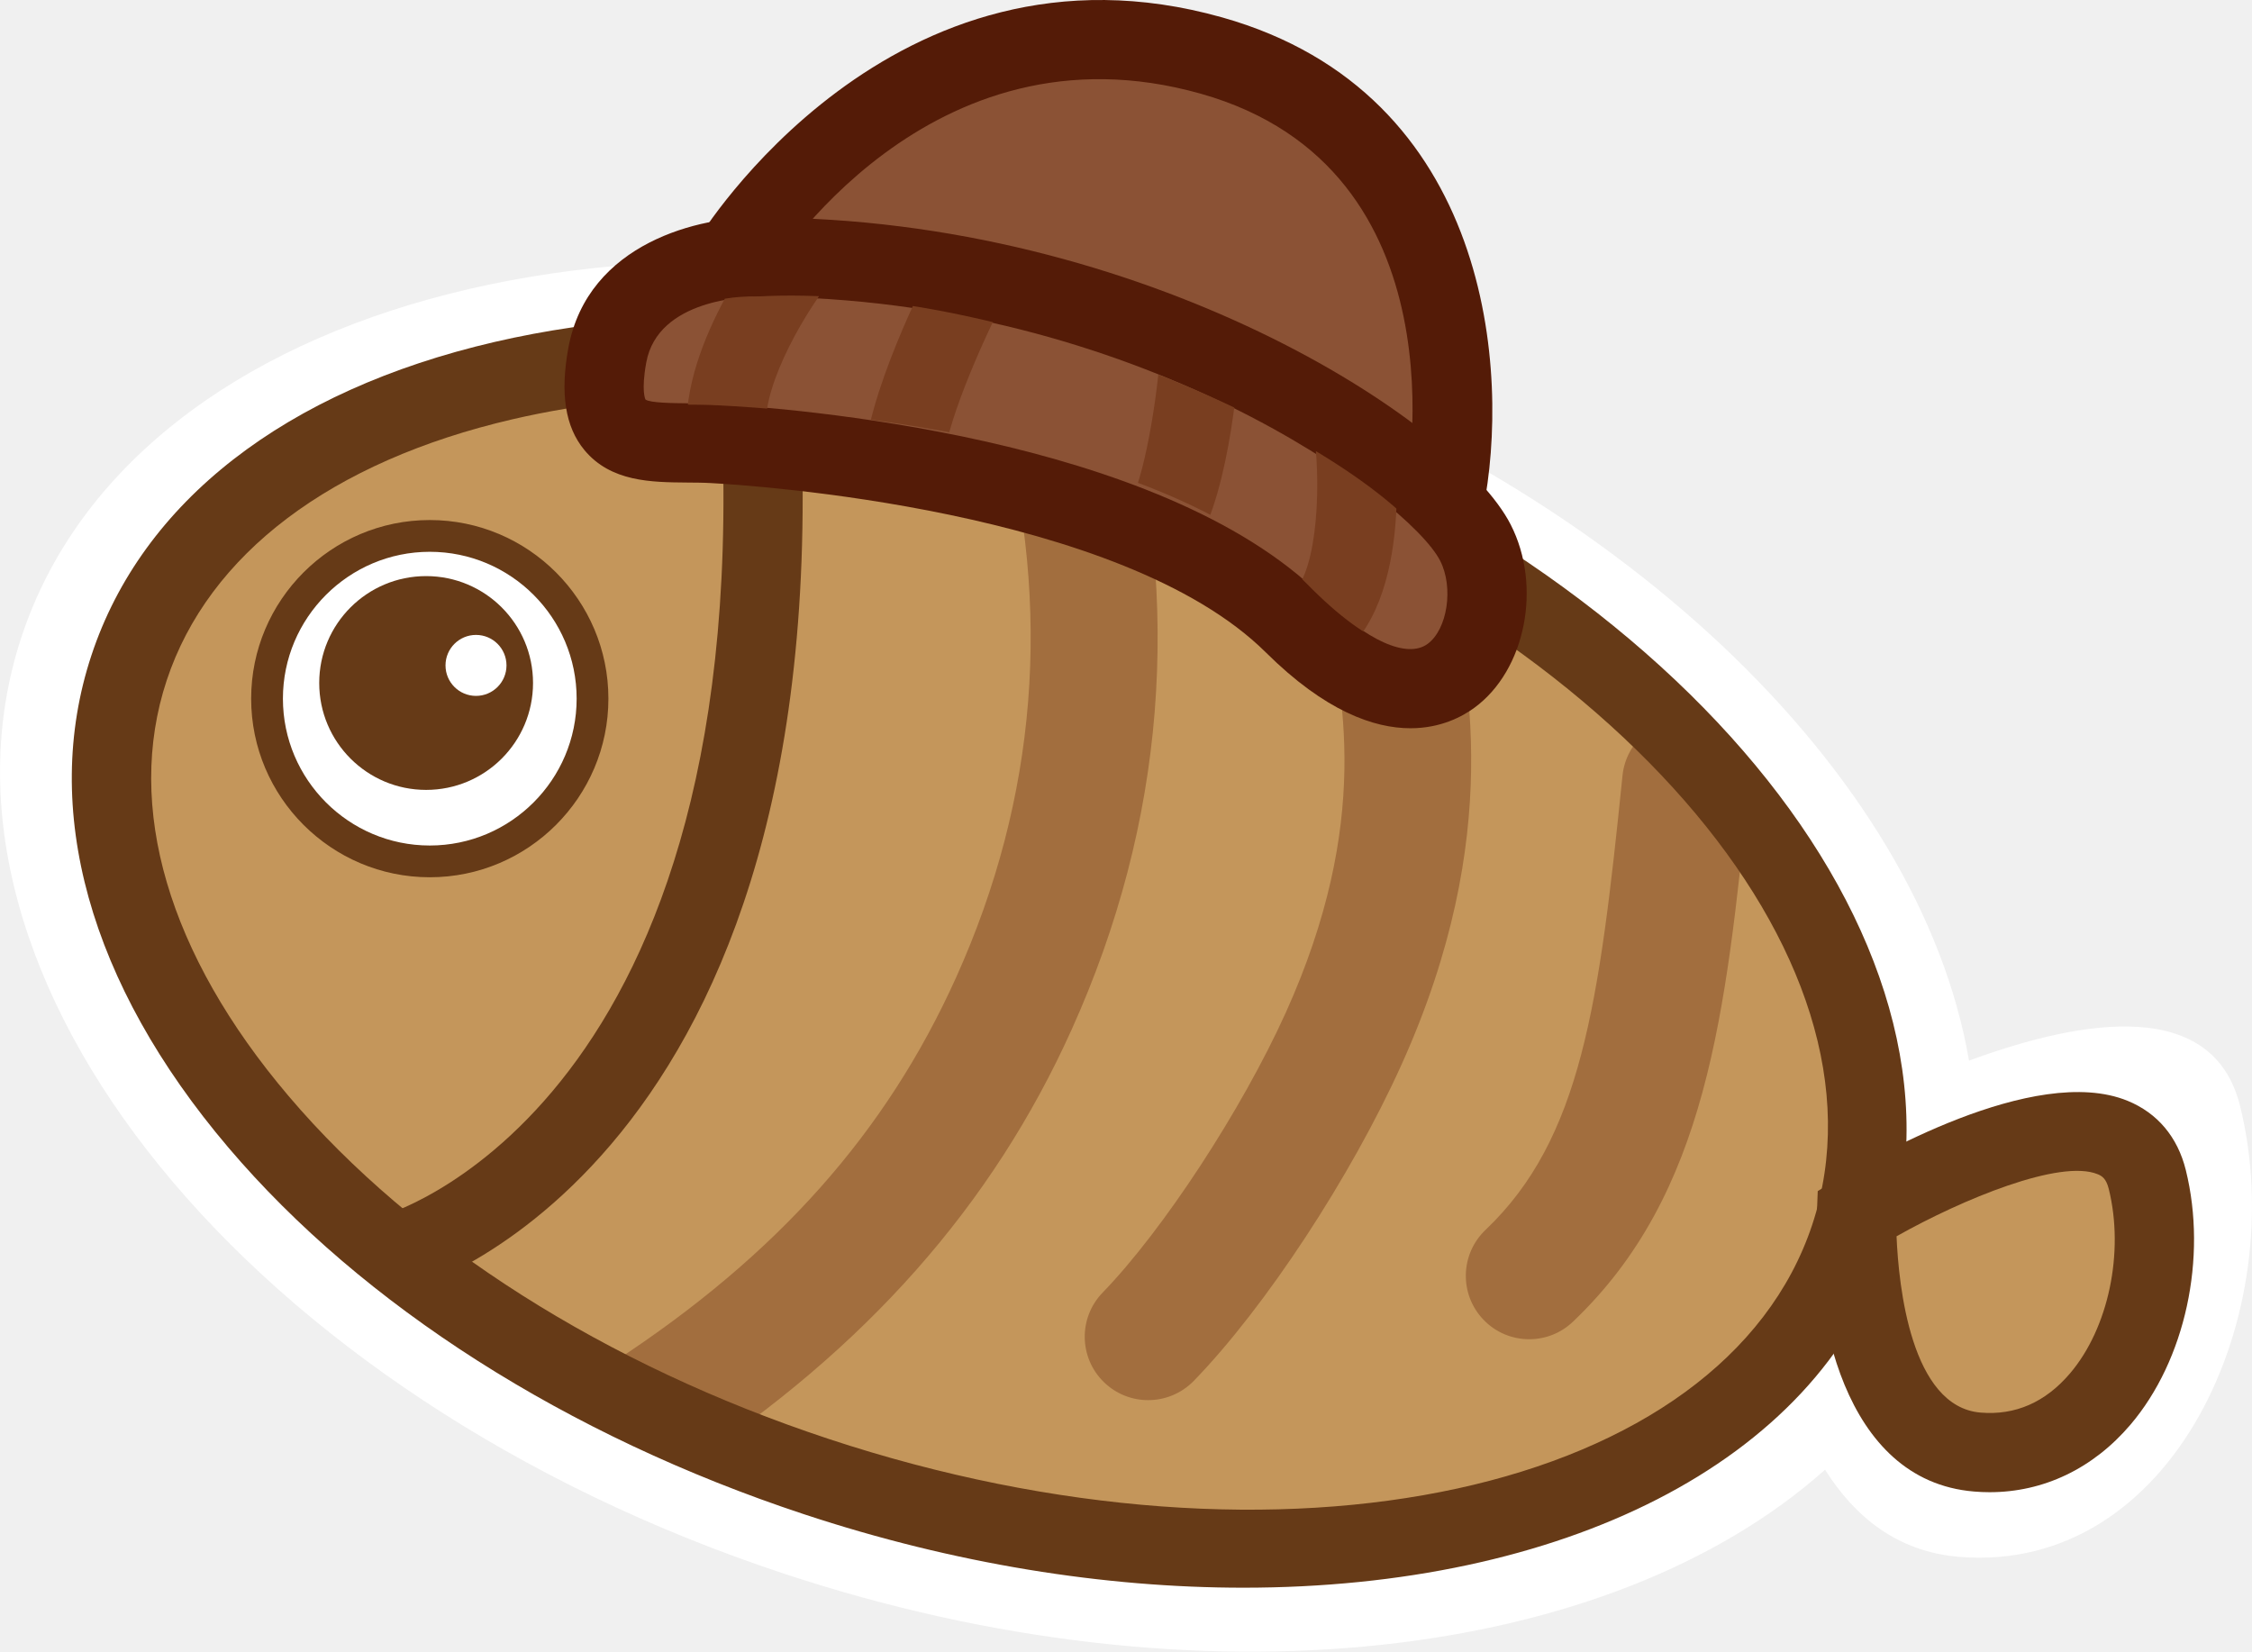
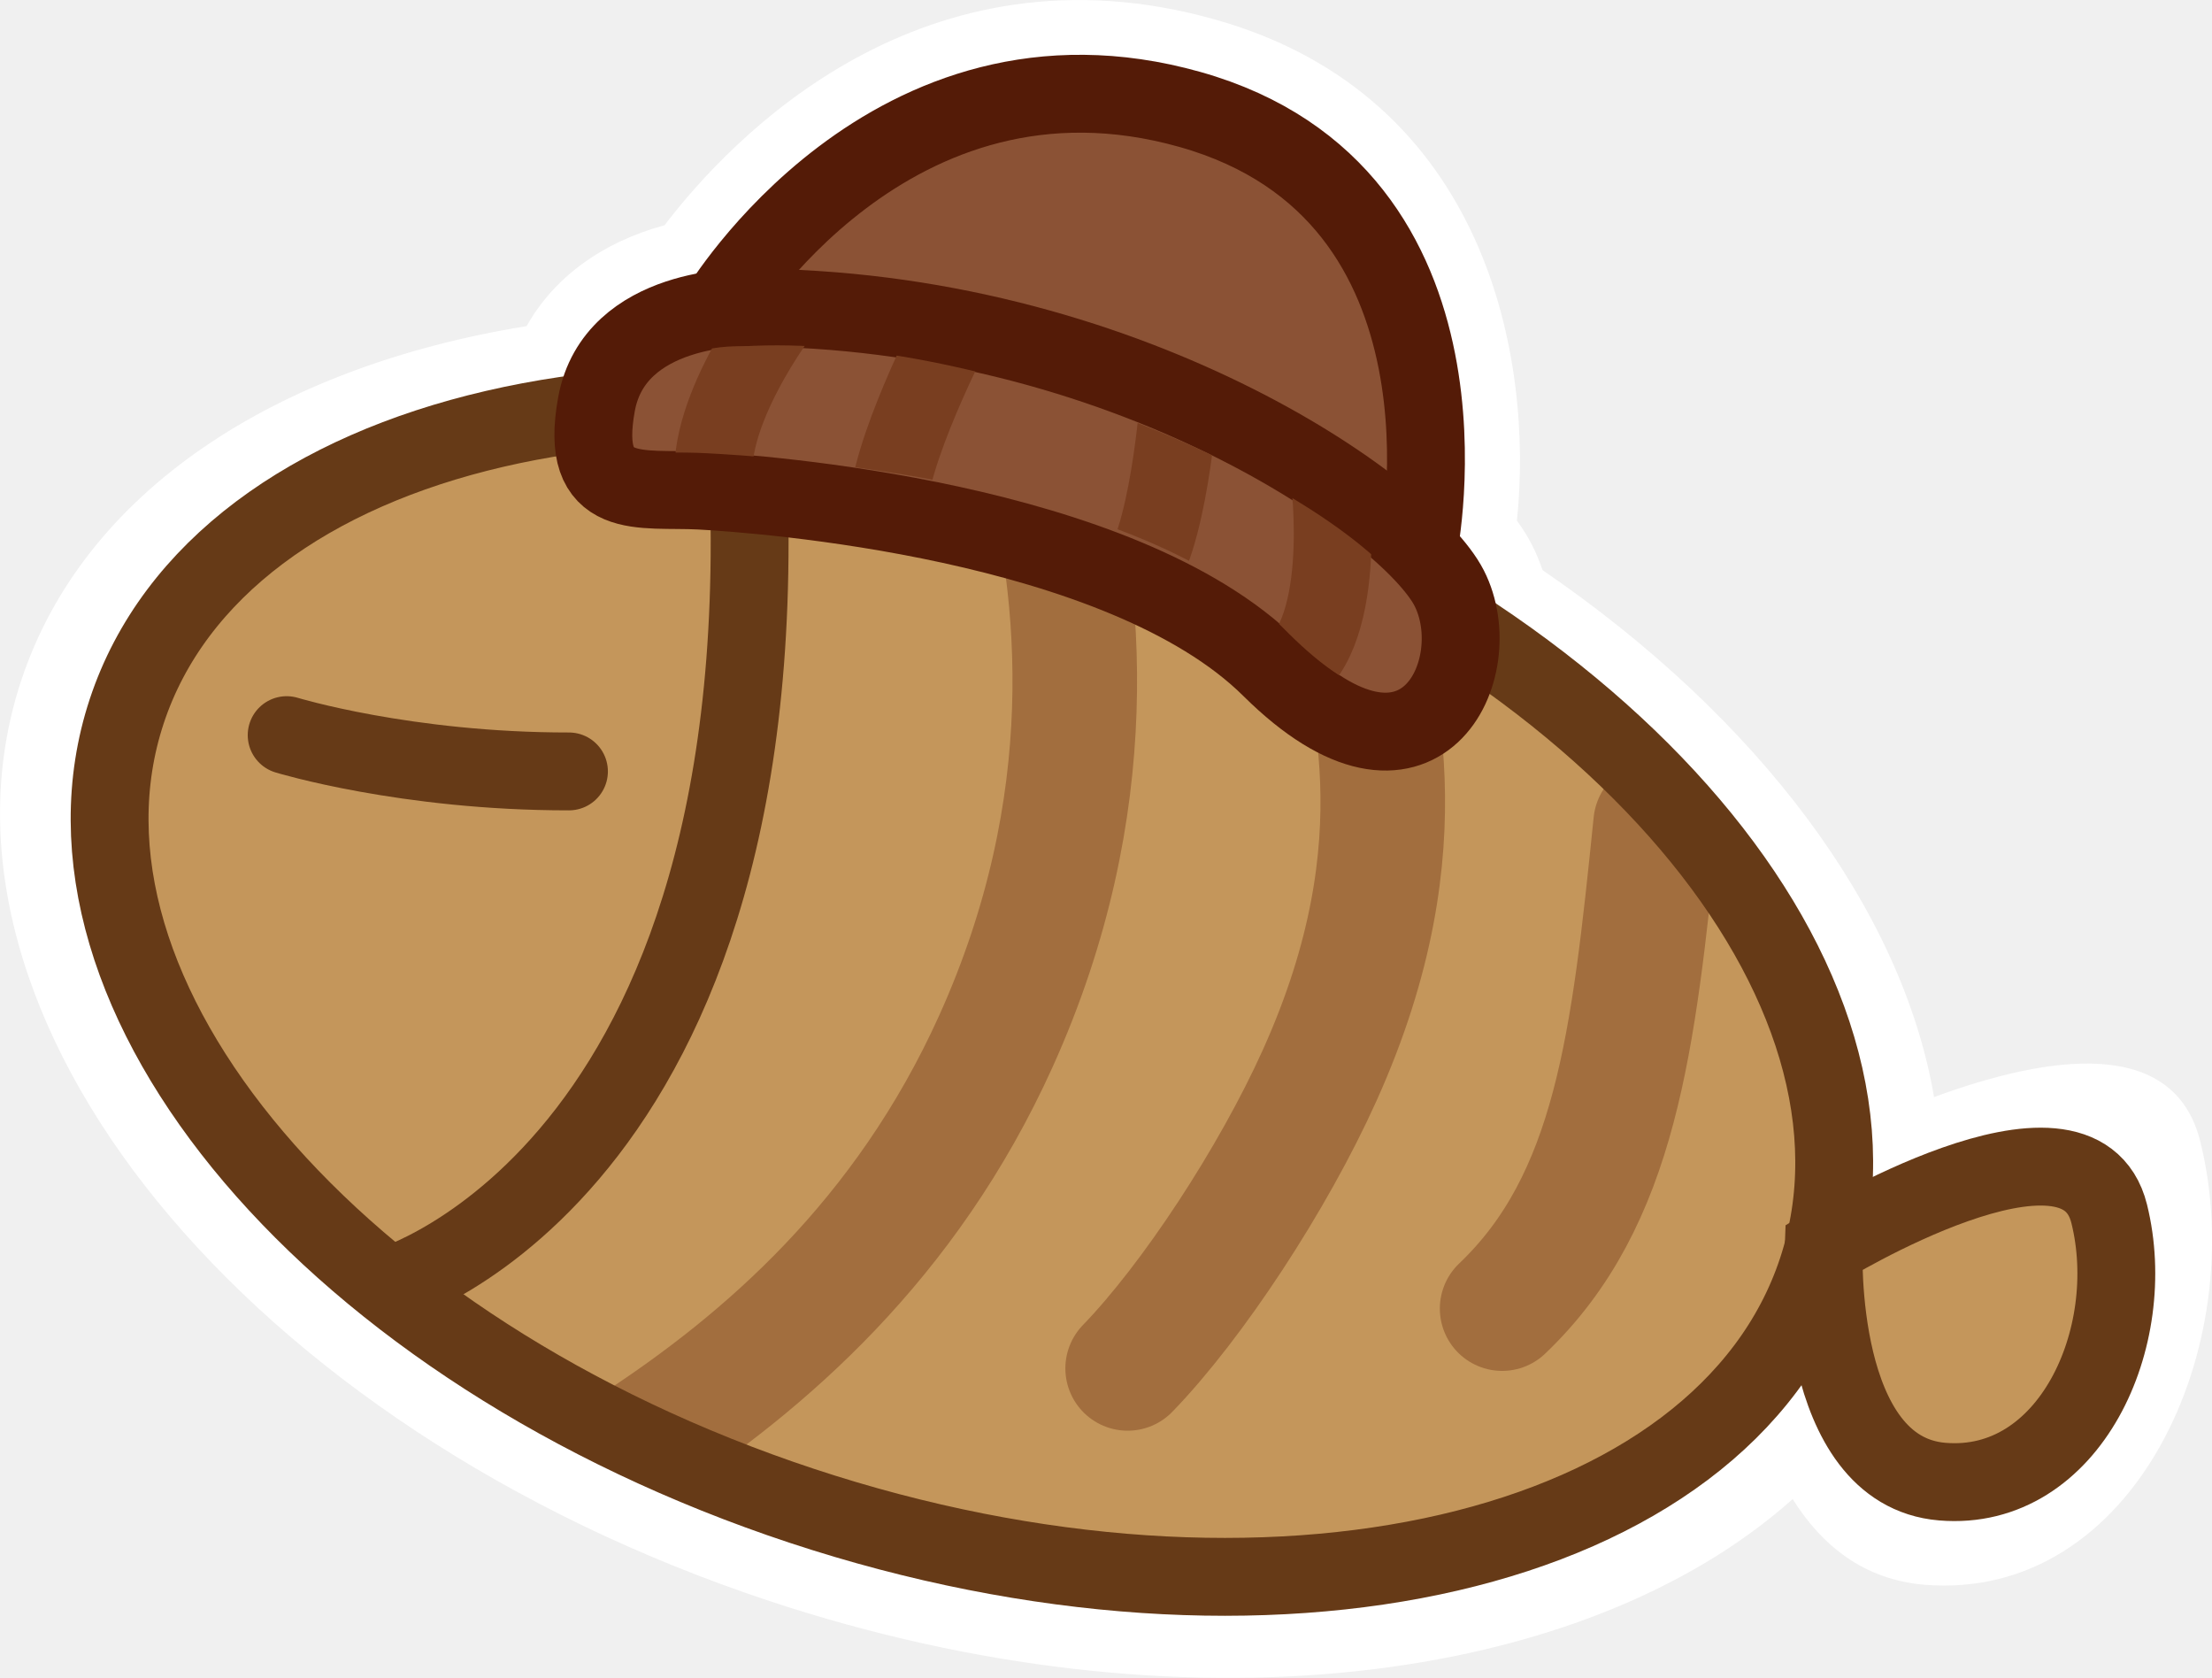
- <svg xmlns="http://www.w3.org/2000/svg" xmlns:xlink="http://www.w3.org/1999/xlink" version="1.1" id="_x31_01" x="0px" y="0px" viewBox="0 0 302.08 221.56" style="enable-background:new 0 0 302.08 221.56;" xml:space="preserve">
+ <svg xmlns="http://www.w3.org/2000/svg" xmlns:xlink="http://www.w3.org/1999/xlink" version="1.1" id="圖層_1" x="0px" y="0px" viewBox="0 0 142.06 107.72" style="enable-background:new 0 0 142.06 107.72;" xml:space="preserve">
  <style type="text/css">
	.st0{fill:#FFFFFF;}
	.st1{fill:#C4965B;}
- 	.st2{fill:#663A17;}
- 	.st3{fill:#A26E3E;}
- 	.st4{fill:#8B5235;}
- 	.st5{fill:#541B07;}
- 	.st6{clip-path:url(#SVGID_00000134242581342012898020000012696824517038604197_);}
- 	.st7{fill:#793E20;}
- 	.st8{clip-path:url(#SVGID_00000100373079869126538350000007877785272598405537_);}
- 	.st9{clip-path:url(#SVGID_00000181085524313707812070000006765604926149342638_);}
- 	.st10{clip-path:url(#SVGID_00000170970928679186031000000004481457379057520524_);}
+ 	.st2{fill:none;stroke:#663A17;stroke-width:5;stroke-miterlimit:10;}
+ 	.st3{fill:#C4965B;stroke:#663A17;stroke-width:5;stroke-miterlimit:10;}
+ 	.st4{fill:none;stroke:#A26E3E;stroke-width:8;stroke-linejoin:round;stroke-miterlimit:10;}
+ 	.st5{fill:none;stroke:#A26E3E;stroke-width:8;stroke-linecap:round;stroke-linejoin:round;stroke-miterlimit:10;}
+ 	.st6{fill:none;stroke:#663A17;stroke-width:5;stroke-linecap:round;stroke-linejoin:round;stroke-miterlimit:10;}
+ 	.st7{fill:#8B5235;stroke:#541B07;stroke-width:5;stroke-miterlimit:10;}
+ 	
+ 		.st8{clip-path:url(#SVGID_00000062178021659553075640000006283607152093922456_);fill:none;stroke:#793E20;stroke-width:5;stroke-miterlimit:10;}
</style>
  <g>
    <g>
-       <g>
-         <path class="st0" d="M300.48,148.36c-3.56-14.38-20.66-11.87-36.36-6.08c-6.56-38.41-47.17-77.93-104.19-96.79     C88.32,21.81,18.01,39.69,2.89,85.42s30.67,102,102.28,125.68c55.87,18.48,110.94,11.65,139.64-13.95     c3.97,6.31,9.69,11,17.96,11.69C291.5,211.22,307.36,176.2,300.48,148.36z" />
-       </g>
-       <g>
-         <ellipse transform="matrix(0.314 -0.9494 0.9494 0.314 -30.2596 213.6563)" class="st1" cx="132.72" cy="127.77" rx="74.05" ry="121.56" />
-       </g>
-       <g>
-         <path class="st2" d="M54.49,173.23l-2.97-10.21c2.13-0.64,51.99-16.77,44.82-114.85l10.6-0.78     C114.79,154.65,56.96,172.52,54.49,173.23z" />
-       </g>
-       <g>
-         <path class="st1" d="M249.04,162.83c0,0,34.84-21.42,39-4.59s-5.43,38-22.8,36.56C247.86,193.34,249.04,162.83,249.04,162.83z" />
-         <path class="st2" d="M266.88,200.17c-0.69,0-1.39-0.03-2.09-0.09c-17.71-1.47-21.58-24.24-21.07-37.46l0.11-2.84l2.42-1.49     c4.34-2.67,26.65-15.74,39.15-10.62c4,1.64,6.7,4.85,7.8,9.28c2.92,11.8-0.07,25.53-7.43,34.17     C280.75,197.01,274.11,200.17,266.88,200.17z M254.4,165.84c0.28,6.66,1.93,22.87,11.27,23.65c4.66,0.39,8.7-1.38,12-5.26     c5.16-6.06,7.3-16.23,5.2-24.73c-0.35-1.42-0.93-1.76-1.5-1.99C276.35,155.46,263.25,160.85,254.4,165.84z" />
-       </g>
-       <g>
-         <path class="st3" d="M91.77,196.86l-9.32-14.23c21.85-14.31,36.41-30.68,45.8-51.51c10.87-24.1,12.89-49.48,6.02-75.43     l16.44-4.36c7.9,29.83,5.56,59.02-6.96,86.78C133.12,161.7,116.12,180.92,91.77,196.86z" />
-       </g>
-       <g>
-         <path class="st3" d="M205.13,179.65c-2.25,0-4.49-0.88-6.16-2.64c-3.24-3.4-3.11-8.79,0.3-12.03     c12.84-12.22,15.24-30.2,18.37-60.94c0.48-4.67,4.66-8.07,9.32-7.6c4.67,0.48,8.08,4.65,7.6,9.33     c-3.1,30.38-5.55,54.38-23.57,71.53C209.35,178.87,207.23,179.65,205.13,179.65z" />
-       </g>
-       <g>
-         <path class="st3" d="M154.01,187.82c-2.13,0-4.27-0.8-5.92-2.4c-3.37-3.27-3.46-8.65-0.18-12.03     c8.12-8.38,18.68-24.53,24.57-37.57c11.51-25.53,7.76-42.74,5.03-55.31c-0.44-2.03-0.85-3.91-1.16-5.65     c-0.84-4.62,2.23-9.05,6.86-9.88c4.63-0.83,9.05,2.23,9.88,6.86c0.28,1.55,0.65,3.24,1.05,5.05c2.87,13.19,7.69,35.27-6.14,65.92     c-6.8,15.07-18.25,32.51-27.86,42.42C158.45,186.96,156.23,187.82,154.01,187.82z" />
-       </g>
-       <g>
-         <path class="st2" d="M166.79,212.98c-18.6,0-38.74-3.17-58.99-9.87c-31.74-10.5-59.15-27.96-77.18-49.19     c-18.65-21.96-25.17-45.4-18.36-66c6.81-20.61,26.02-35.54,54.09-42.05c27.13-6.29,59.55-3.97,91.29,6.53     c66.42,21.97,109.28,73.64,95.54,115.19l0,0C243.63,196.48,209.2,212.98,166.79,212.98z M98.25,53.04     c-10.33,0-20.25,1.06-29.49,3.2c-24.31,5.64-40.79,18.08-46.4,35.03s0.21,36.76,16.37,55.78c16.78,19.75,42.5,36.08,72.42,45.97     c60.85,20.12,120.04,7.22,131.95-28.76c11.9-35.98-27.93-81.63-88.78-101.76C135.33,56.22,116.17,53.04,98.25,53.04z" />
-       </g>
-       <g>
-         <g>
-           <g>
-             <circle class="st0" cx="57.65" cy="93.72" r="21.83" />
-             <path class="st2" d="M57.65,117.68c-13.21,0-23.96-10.75-23.96-23.96s10.75-23.96,23.96-23.96s23.96,10.75,23.96,23.96       S70.86,117.68,57.65,117.68z M57.65,74.02c-10.86,0-19.7,8.84-19.7,19.7s8.84,19.7,19.7,19.7s19.7-8.84,19.7-19.7       S68.52,74.02,57.65,74.02z" />
-           </g>
-           <g>
-             <circle class="st2" cx="57.16" cy="91.62" r="14.34" />
-           </g>
-           <g>
-             <circle class="st0" cx="63.85" cy="89.26" r="4.09" />
-           </g>
-         </g>
-       </g>
+       <path class="st0" d="M141.31,73.3c-1.67-6.76-9.71-5.58-17.1-2.86c-2.06-12.06-11.27-24.35-25.14-33.83    c-0.19-0.54-0.4-1.07-0.66-1.58c-0.26-0.52-0.59-1.05-0.99-1.6C98.5,23.12,95.56,6.2,78.06,1.26    c-18.82-5.31-31.07,7.56-35.38,13.2c-4.06,1.11-7.12,3.38-8.86,6.48C17.74,23.54,5.39,31.52,1.36,43.7    c-7.11,21.51,14.42,47.97,48.1,59.11c26.27,8.69,52.17,5.48,65.67-6.56c1.86,2.97,4.56,5.17,8.45,5.5    C137.09,102.86,144.55,86.39,141.31,73.3z" />
+       <ellipse transform="matrix(0.314 -0.9494 0.9494 0.314 -17.5733 102.8989)" class="st1" cx="62.42" cy="63.61" rx="34.83" ry="57.17" />
+       <path class="st2" d="M24.94,82.59c0,0,26.45-7.6,22.87-56.59" />
+       <path class="st3" d="M117.12,80.1c0,0,16.38-10.08,18.34-2.16s-2.55,17.87-10.72,17.19C116.56,94.45,117.12,80.1,117.12,80.1z" />
+       <path class="st4" d="M67.02,28.69c2.49,9.38,3.79,22.97-3.05,38.14c-5.8,12.85-14.95,20.66-23,25.93" />
+       <path class="st5" d="M106.33,52.87c-1.43,14.02-2.55,24.19-9.86,31.15" />
+       <path class="st5" d="M86.86,38.03c1.09,6,4.73,15.85-2.11,31.02c-2.98,6.62-8.17,14.52-12.33,18.81" />
+       <ellipse transform="matrix(0.314 -0.9494 0.9494 0.314 -17.5733 102.8989)" class="st2" cx="62.42" cy="63.61" rx="34.83" ry="57.17" />
+       <path class="st6" d="M18.41,47.2c0,0,7.66,2.34,18.13,2.33" />
    </g>
    <g>
+       <path class="st7" d="M46.2,19.86c0,0,10.96-18.27,30.23-12.83s14.67,28.2,14.67,28.2" />
+       <path class="st7" d="M47.89,19.75c0,0-8.41-0.19-9.58,6.19s2.88,5.36,6.65,5.56s27.02,1.86,36.65,11.41s14.07-0.05,11.46-5.15    S72.2,19.73,47.89,19.75z" />
      <g>
-         <path class="st4" d="M98.23,34.73c0,0,23.31-38.84,64.27-27.28s31.2,59.96,31.2,59.96" />
-         <path class="st5" d="M198.92,68.47l-10.42-2.11c0.35-1.77,8.24-43.72-27.43-53.79c-36.47-10.3-57.4,23.46-58.28,24.9L93.68,32     c0.25-0.42,25.91-42.18,70.28-29.66C200.11,12.55,202.63,50.06,198.92,68.47z" />
-       </g>
-       <g>
-         <path class="st4" d="M101.83,34.5c0,0-17.89-0.41-20.37,13.16s6.12,11.4,14.15,11.83s57.45,3.95,77.93,24.26     s29.91-0.11,24.37-10.95S153.52,34.45,101.83,34.5z" />
-         <path class="st5" d="M189.2,97.69c-4.88,0-11.43-2.26-19.4-10.17C150.4,68.29,100.9,65.1,95.32,64.8     c-1.05-0.06-2.12-0.06-3.16-0.07c-4.79-0.04-10.23-0.08-13.78-4.37c-2.56-3.1-3.26-7.56-2.15-13.65     c2.6-14.22,17.83-17.7,25.65-17.53c0.02,0,0.05,0,0.08,0c51.52,0,93.53,27.2,100.68,41.19c4.24,8.29,2,19.55-4.88,24.58     C196.15,96.13,193.25,97.69,189.2,97.69z M101.6,39.81c-1.44,0-13.35,0.26-14.91,8.81c-0.71,3.88-0.11,4.97-0.1,4.98     c0.65,0.46,3.78,0.48,5.65,0.5c1.21,0.01,2.43,0.02,3.65,0.09c9.78,0.53,59.66,4.24,81.39,25.79c6.01,5.96,11.45,8.41,14.21,6.4     c2.67-1.95,3.52-7.58,1.69-11.16c-4.22-8.25-40.9-35.4-91.21-35.4c-0.05,0-0.08,0-0.13,0h-0.11     C101.7,39.81,101.66,39.81,101.6,39.81z" />
-       </g>
-       <g>
-         <g>
-           <defs>
-             <path id="SVGID_1_" d="M101.34,39.79c0,0-12.93-0.79-14.52,9.46c-0.97,6.24,1.66,4.7,9.68,5.13s58.59,3.31,78.78,23.91       c18.15,18.53,21.36,2.35,17.71-3.66C183.54,59.07,134.98,37.71,101.34,39.79z" />
-           </defs>
-           <clipPath id="SVGID_00000151501453654433773270000014728093526319404207_">
-             <use xlink:href="#SVGID_1_" style="overflow:visible;" />
-           </clipPath>
-           <g style="clip-path:url(#SVGID_00000151501453654433773270000014728093526319404207_);">
-             <path class="st7" d="M92.46,60.7c-2.55-12.25,9.06-27.66,10.39-29.38l8.4,6.51c-3.87,5-9.56,15.05-8.38,20.69L92.46,60.7z" />
-           </g>
-         </g>
-         <g>
-           <defs>
-             <path id="SVGID_00000161592044503819705560000017508478358204300675_" d="M101.34,39.79c0,0-12.93-0.79-14.52,9.46       c-0.97,6.24,1.66,4.7,9.68,5.13s58.59,3.31,78.78,23.91c18.15,18.53,21.36,2.35,17.71-3.66       C183.54,59.07,134.98,37.71,101.34,39.79z" />
-           </defs>
-           <clipPath id="SVGID_00000171001189586942229280000013848684575401682860_">
-             <use xlink:href="#SVGID_00000161592044503819705560000017508478358204300675_" style="overflow:visible;" />
-           </clipPath>
-           <g style="clip-path:url(#SVGID_00000171001189586942229280000013848684575401682860_);">
-             <path class="st7" d="M126.55,62.49l-10.63-0.03c0.02-9.02,8.44-25.49,9.4-27.33l9.44,4.9       C131.59,46.13,126.56,57.62,126.55,62.49z" />
-           </g>
-         </g>
-         <g>
-           <defs>
-             <path id="SVGID_00000007402794016797810910000007590337558253814684_" d="M101.34,39.79c0,0-12.93-0.79-14.52,9.46       c-0.97,6.24,1.66,4.7,9.68,5.13s58.59,3.31,78.78,23.91c18.15,18.53,21.36,2.35,17.71-3.66       C183.54,59.07,134.98,37.71,101.34,39.79z" />
-           </defs>
-           <clipPath id="SVGID_00000180357911990945796120000009902768181467999139_">
-             <use xlink:href="#SVGID_00000007402794016797810910000007590337558253814684_" style="overflow:visible;" />
-           </clipPath>
-           <g style="clip-path:url(#SVGID_00000180357911990945796120000009902768181467999139_);">
-             <path class="st7" d="M158.51,75.7l-7.37-7.66c1.74-1.85,3.89-11.98,4.59-21.67l10.6,0.76       C165.84,53.92,164.11,70.31,158.51,75.7z" />
-           </g>
-         </g>
-         <g>
-           <defs>
-             <path id="SVGID_00000045595250080876197020000002133782594169157032_" d="M101.34,39.79c0,0-12.93-0.79-14.52,9.46       c-0.97,6.24,1.66,4.7,9.68,5.13s58.59,3.31,78.78,23.91c18.15,18.53,21.36,2.35,17.71-3.66       C183.54,59.07,134.98,37.71,101.34,39.79z" />
-           </defs>
-           <clipPath id="SVGID_00000059273580953174417050000011633847245245173432_">
-             <use xlink:href="#SVGID_00000045595250080876197020000002133782594169157032_" style="overflow:visible;" />
-           </clipPath>
-           <g style="clip-path:url(#SVGID_00000059273580953174417050000011633847245245173432_);">
-             <path class="st7" d="M176.93,89.79l-4.33-9.71c3.95-1.76,4.69-13.92,3.7-21.65l10.54-1.37       C187.43,61.53,189.69,84.11,176.93,89.79z" />
-           </g>
-         </g>
+         <defs>
+           <path id="SVGID_1_" d="M47.66,22.24c0,0-6.08-0.37-6.83,4.45c-0.46,2.94,0.78,2.21,4.55,2.41s27.55,1.56,37.05,11.24      c8.54,8.71,10.05,1.1,8.33-1.72C86.31,31.31,63.48,21.26,47.66,22.24z" />
+         </defs>
+         <clipPath id="SVGID_00000006682882060435166300000014691092320117004416_">
+           <use xlink:href="#SVGID_1_" style="overflow:visible;" />
+         </clipPath>
+         <path style="clip-path:url(#SVGID_00000006682882060435166300000014691092320117004416_);fill:none;stroke:#793E20;stroke-width:5;stroke-miterlimit:10;" d="     M50.34,19.79c0,0-5.41,6.97-4.41,11.77" />
+         <path style="clip-path:url(#SVGID_00000006682882060435166300000014691092320117004416_);fill:none;stroke:#793E20;stroke-width:5;stroke-miterlimit:10;" d="     M61.15,21.2c0,0-4.13,7.95-4.14,11.71" />
+         <path style="clip-path:url(#SVGID_00000006682882060435166300000014691092320117004416_);fill:none;stroke:#793E20;stroke-width:5;stroke-miterlimit:10;" d="     M75.73,25.51c0,0-0.69,9.67-2.92,11.81" />
+         <path style="clip-path:url(#SVGID_00000006682882060435166300000014691092320117004416_);fill:none;stroke:#793E20;stroke-width:5;stroke-miterlimit:10;" d="     M85.39,30.68c0,0,1.4,10.74-3.2,12.79" />
      </g>
    </g>
  </g>
</svg>
